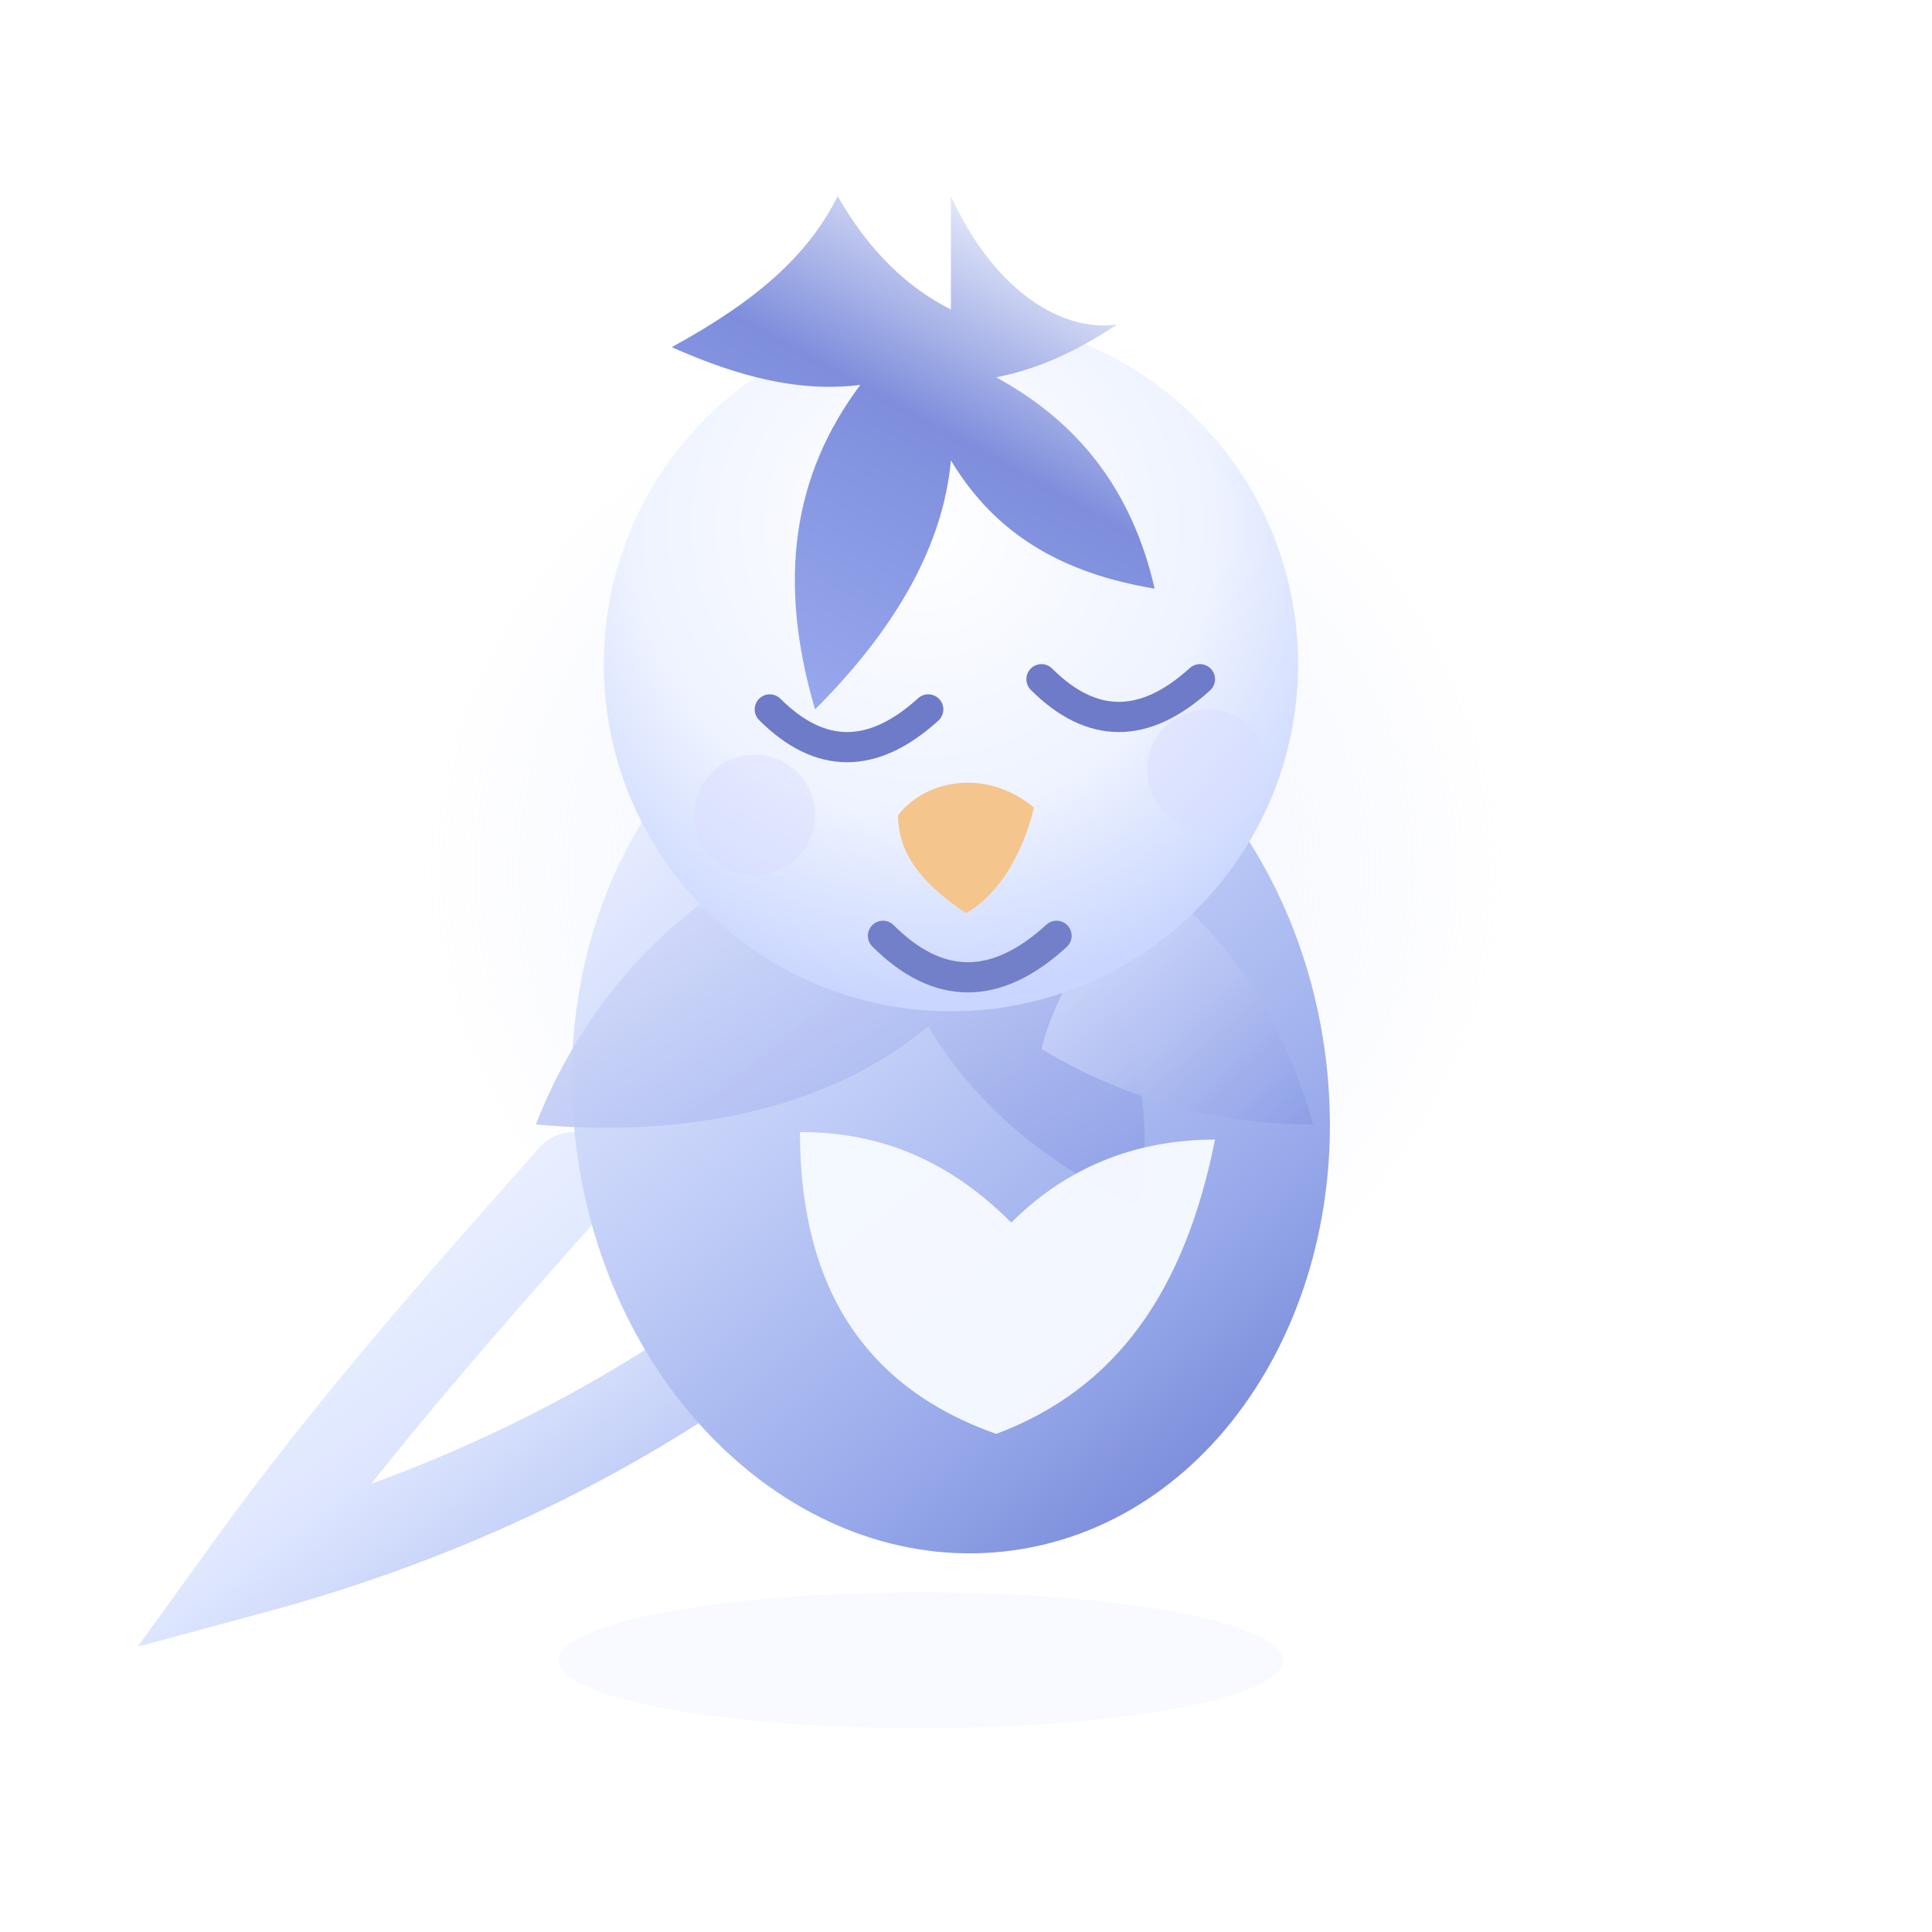
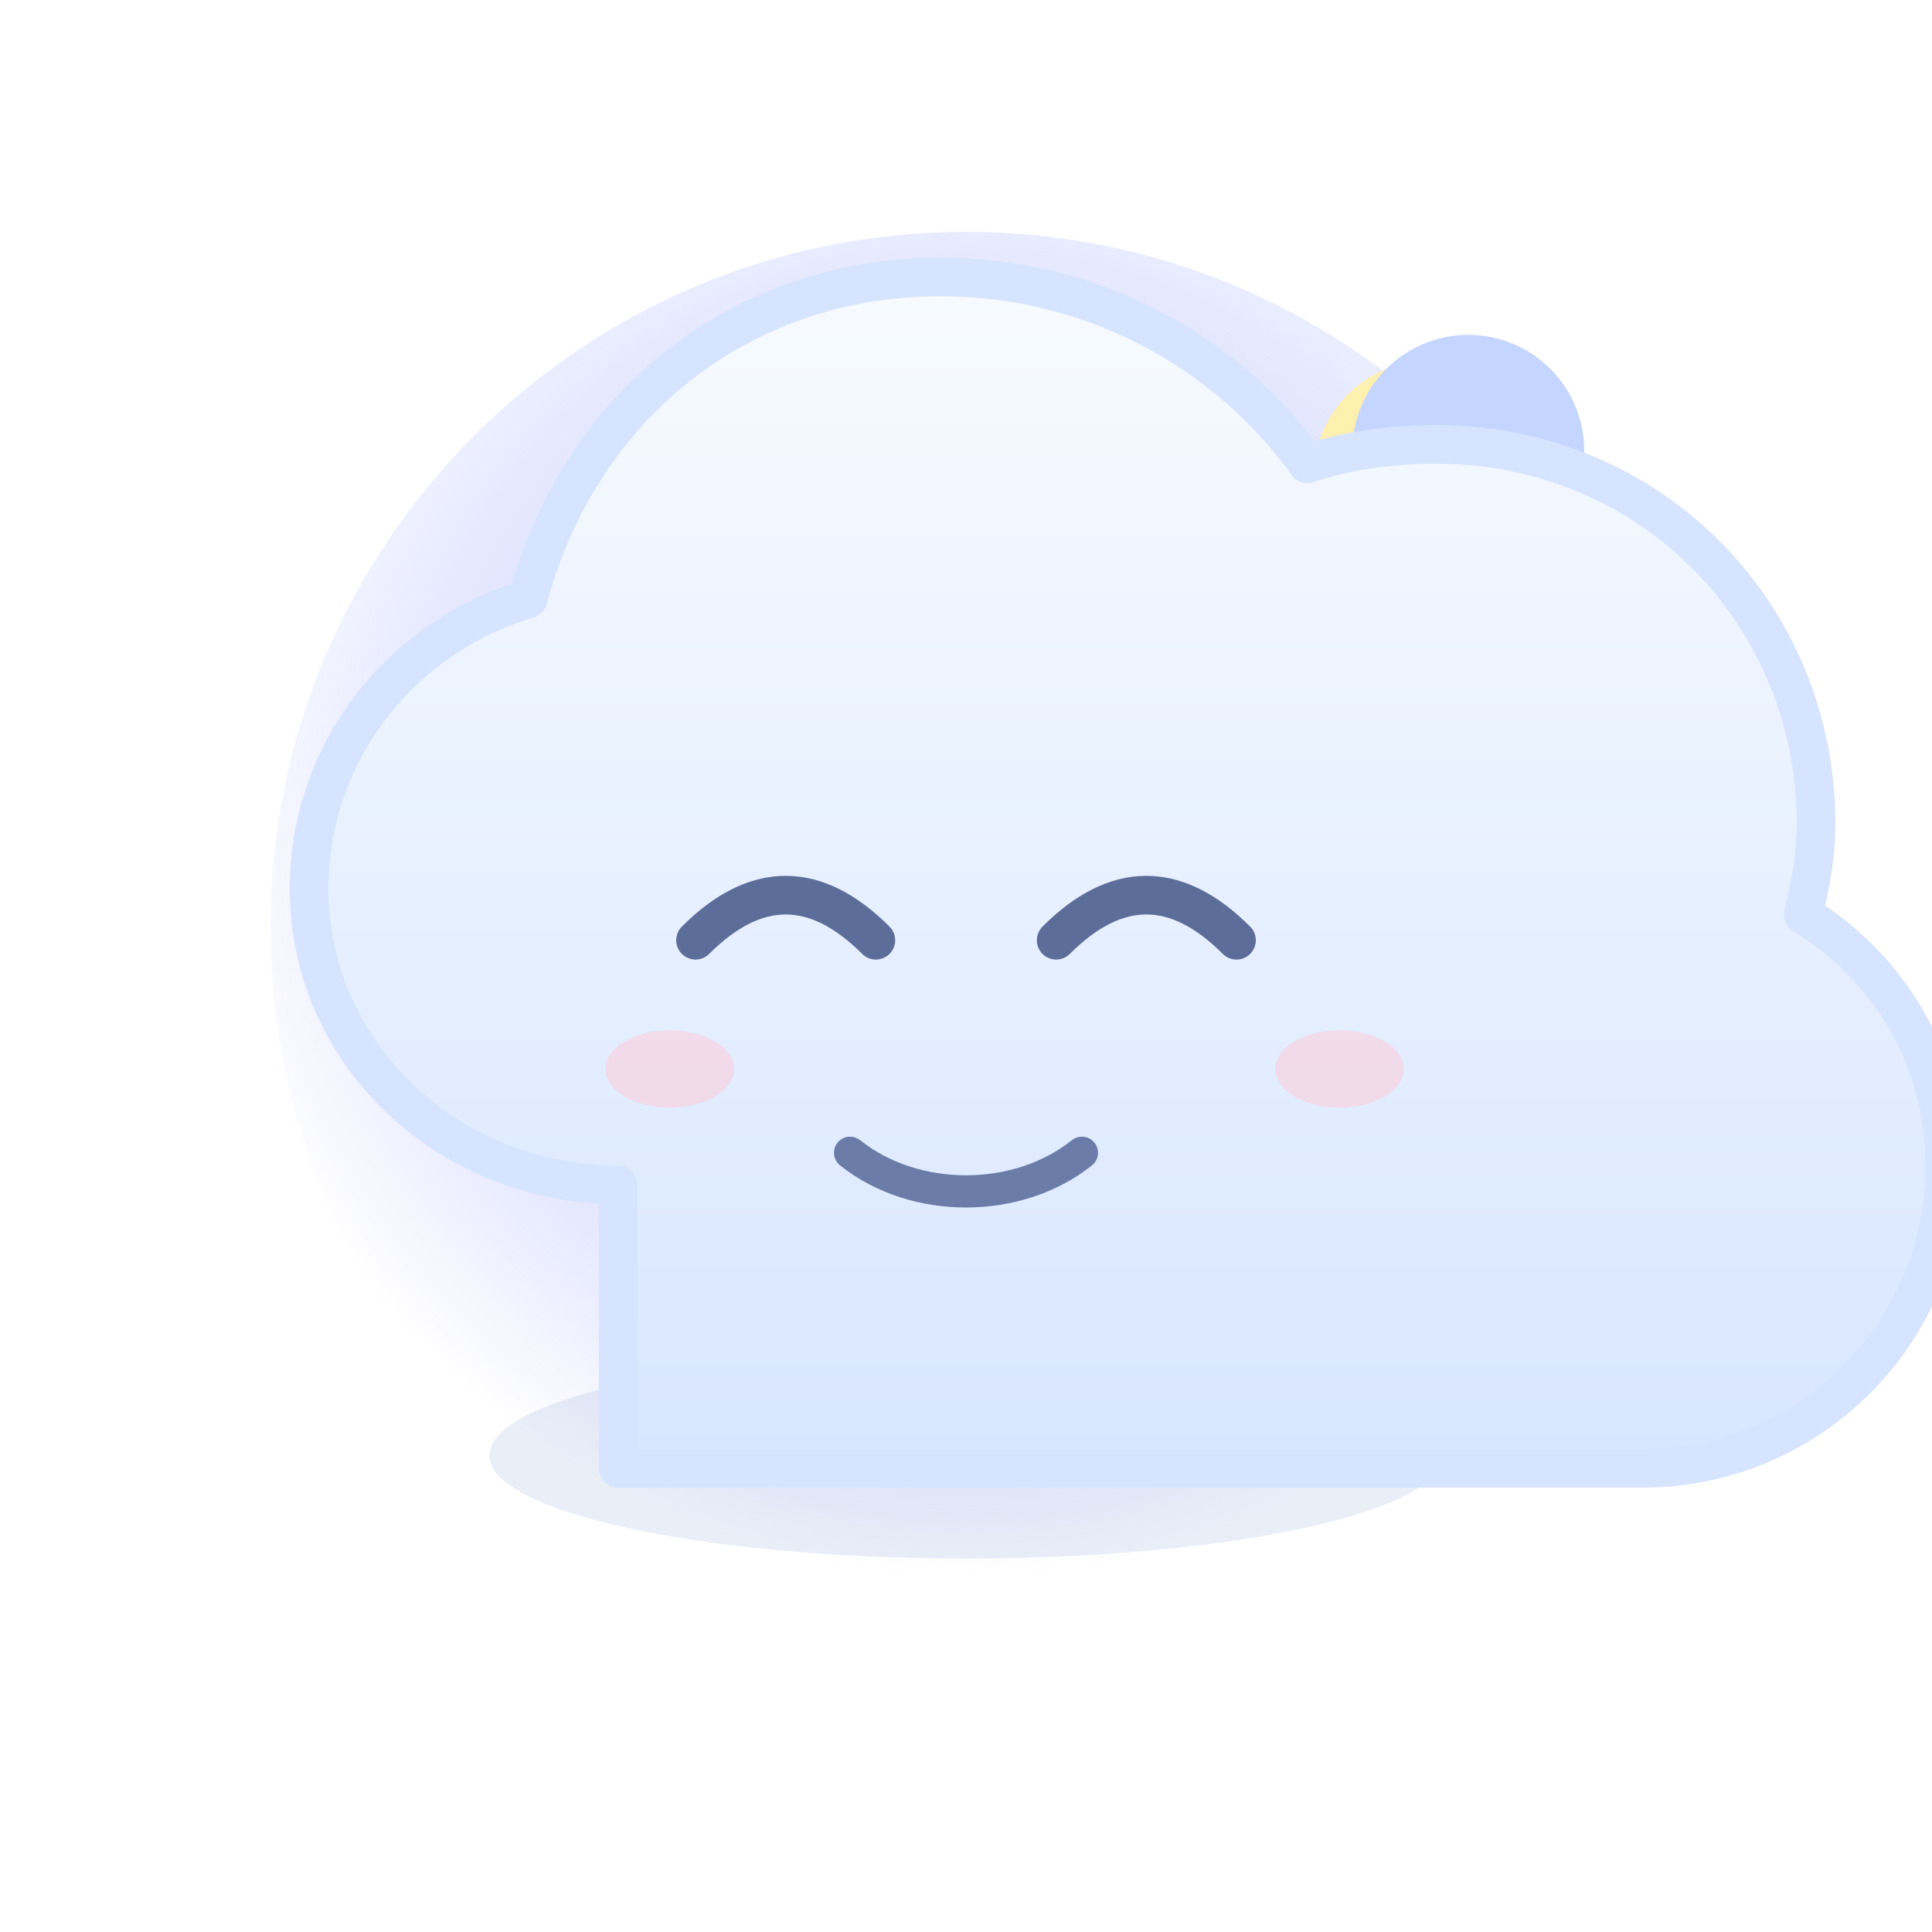
- <svg xmlns="http://www.w3.org/2000/svg" width="256" height="256" viewBox="0 0 256 256" role="img" aria-label="Anka sleep state">
+ <svg xmlns="http://www.w3.org/2000/svg" viewBox="0 0 300 300" role="img" aria-label="Pofi sleep cloud">
  <defs>
-     <radialGradient id="sleep-aura" cx="50%" cy="42%" r="44%">
-       <stop offset="0%" stop-color="#f7f9ff" stop-opacity="0.76" />
-       <stop offset="54%" stop-color="#d9e2ff" stop-opacity="0.18" />
-       <stop offset="100%" stop-color="#cbd5ff" stop-opacity="0" />
+     <radialGradient id="bg" cx="50%" cy="42%" r="54%">
+       <stop offset="0%" stop-color="#dee7ff" stop-opacity="0.9" />
+       <stop offset="100%" stop-color="#7e8dff" stop-opacity="0" />
    </radialGradient>
-     <radialGradient id="sleep-face" cx="46%" cy="30%" r="68%">
-       <stop offset="0%" stop-color="#ffffff" />
-       <stop offset="62%" stop-color="#eef3ff" />
-       <stop offset="100%" stop-color="#cad6ff" />
-     </radialGradient>
-     <linearGradient id="sleep-body" x1="28%" y1="8%" x2="74%" y2="100%">
-       <stop offset="0%" stop-color="#e6ecff" />
-       <stop offset="38%" stop-color="#c0cdf7" />
-       <stop offset="76%" stop-color="#96a8ea" />
-       <stop offset="100%" stop-color="#7888d8" />
-     </linearGradient>
-     <linearGradient id="sleep-wing" x1="0%" y1="0%" x2="100%" y2="100%">
-       <stop offset="0%" stop-color="#e2e8ff" />
-       <stop offset="56%" stop-color="#b3c0f2" />
-       <stop offset="100%" stop-color="#8c9de6" />
-     </linearGradient>
-     <linearGradient id="sleep-tail" x1="0%" y1="0%" x2="100%" y2="100%">
-       <stop offset="0%" stop-color="#f3f6ff" />
-       <stop offset="48%" stop-color="#dbe4ff" />
-       <stop offset="100%" stop-color="#9eb0ed" />
-     </linearGradient>
-     <linearGradient id="sleep-crest" x1="24%" y1="100%" x2="76%" y2="0%">
-       <stop offset="0%" stop-color="#98a9ef" />
-       <stop offset="56%" stop-color="#7e8edc" />
-       <stop offset="100%" stop-color="#f7f9ff" />
+     <linearGradient id="cloud" x1="0%" y1="0%" x2="0%" y2="100%">
+       <stop offset="0%" stop-color="#f7fbff" />
+       <stop offset="100%" stop-color="#d8e6ff" />
    </linearGradient>
  </defs>
-   <ellipse cx="128" cy="128" rx="82" ry="78" fill="url(#sleep-aura)" />
-   <ellipse cx="122" cy="220" rx="48" ry="9" fill="#cfd7ff" opacity="0.14" />
-   <path d="M76 156c-16 18-30 34-43 52 26-7 49-18 70-34" fill="none" stroke="url(#sleep-tail)" stroke-width="12" stroke-linecap="round" opacity="0.92" />
-   <ellipse cx="126" cy="146" rx="50" ry="60" fill="url(#sleep-body)" transform="rotate(-8 126 146)" />
-   <path d="M109 111c-17 6-31 20-38 38 22 2 40-3 52-13 6 10 15 18 28 24 4-27-10-45-42-49z" fill="url(#sleep-wing)" opacity="0.94" />
-   <path d="M152 116c11 8 18 19 22 33-14 0-26-4-36-10 2-8 7-15 14-23z" fill="url(#sleep-wing)" opacity="0.92" />
-   <path d="M106 150c11 0 20 4 28 12 7-7 16-11 27-11-4 20-13 33-29 39-17-6-26-19-26-40z" fill="#f7faff" opacity="0.96" />
-   <circle cx="126" cy="88" r="46" fill="url(#sleep-face)" />
-   <path d="M126 26c6 13 15 18 22 17-6 4-11 6-16 7 11 6 18 15 21 28-12-2-21-7-27-17-1 11-7 22-18 33-5-17-3-31 6-43-8 1-16-1-25-5 11-6 18-12 22-20 4 7 9 12 15 15z" fill="url(#sleep-crest)" />
-   <circle cx="100" cy="108" r="8" fill="#d7dcff" opacity="0.46" />
-   <circle cx="160" cy="102" r="8" fill="#d7dcff" opacity="0.46" />
-   <path d="M102 94q10 10 21 0" fill="none" stroke="#6e7bc8" stroke-width="4" stroke-linecap="round" />
-   <path d="M138 90q10 10 21 0" fill="none" stroke="#6e7bc8" stroke-width="4" stroke-linecap="round" />
-   <path d="M119 108c4-5 12-6 18-1 0 0-2 10-9 14-6-4-9-8-9-13z" fill="#f4c58c" />
-   <path d="M117 124q11 11 23 0" fill="none" stroke="#7280c9" stroke-width="4" stroke-linecap="round" />
+   <circle cx="150" cy="144" r="108" fill="url(#bg)" />
+   <circle cx="222" cy="74" r="18" fill="#fff0aa" opacity="0.95" />
+   <circle cx="228" cy="70" r="18" fill="#c4d6ff" />
+   <ellipse cx="150" cy="226" rx="74" ry="16" fill="#8aa0d0" opacity="0.18" />
+   <path d="M96 184c-26 0-48-20-48-46 0-21 14-39 34-45 8-30 33-50 64-50 23 0 44 11 57 29 6-2 13-3 20-3 33 0 59 26 59 59 0 5-1 10-2 14 13 8 22 22 22 39 0 26-21 47-47 47H96z" fill="url(#cloud)" stroke="#d7e4ff" stroke-width="6" stroke-linejoin="round" />
+   <path d="M108 146q14-14 28 0" fill="none" stroke="#5d6d99" stroke-width="6" stroke-linecap="round" />
+   <path d="M164 146q14-14 28 0" fill="none" stroke="#5d6d99" stroke-width="6" stroke-linecap="round" />
+   <ellipse cx="104" cy="166" rx="10" ry="6" fill="#ffcad6" opacity="0.52" />
+   <ellipse cx="208" cy="166" rx="10" ry="6" fill="#ffcad6" opacity="0.52" />
+   <path d="M132 179c10 8 26 8 36 0" fill="none" stroke="#6b7ca8" stroke-width="5" stroke-linecap="round" />
</svg>
